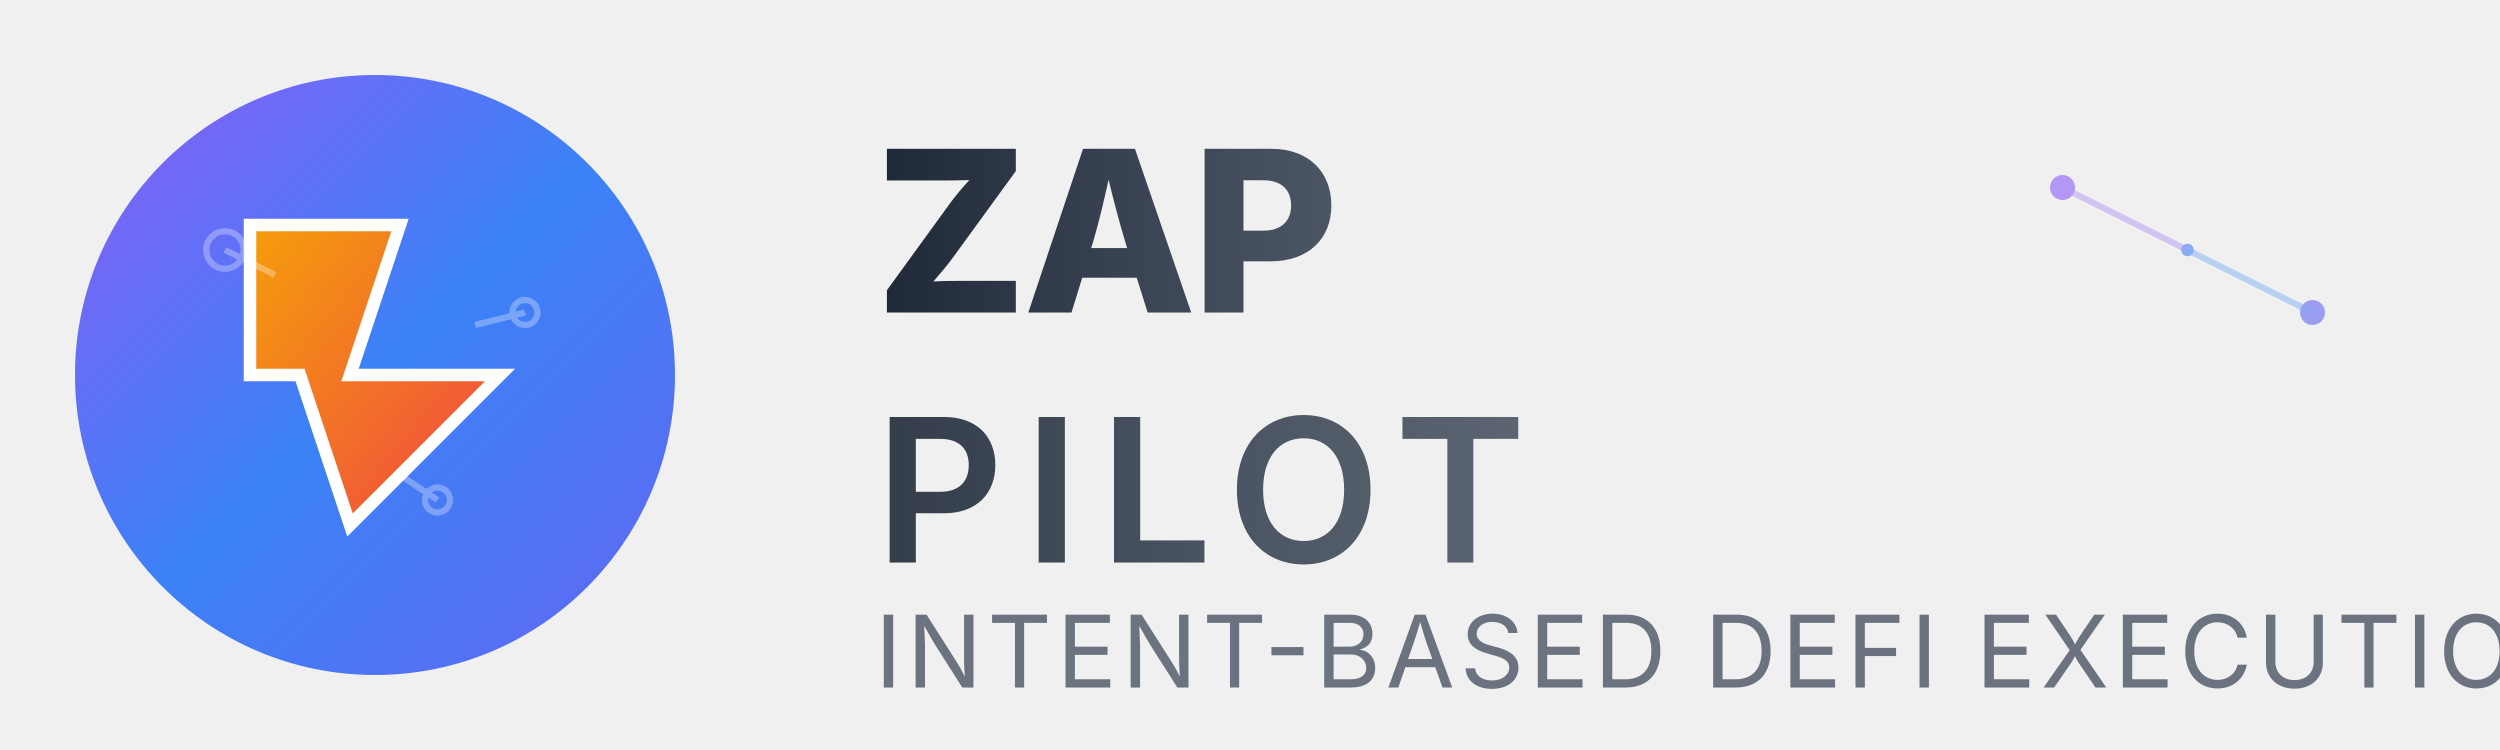
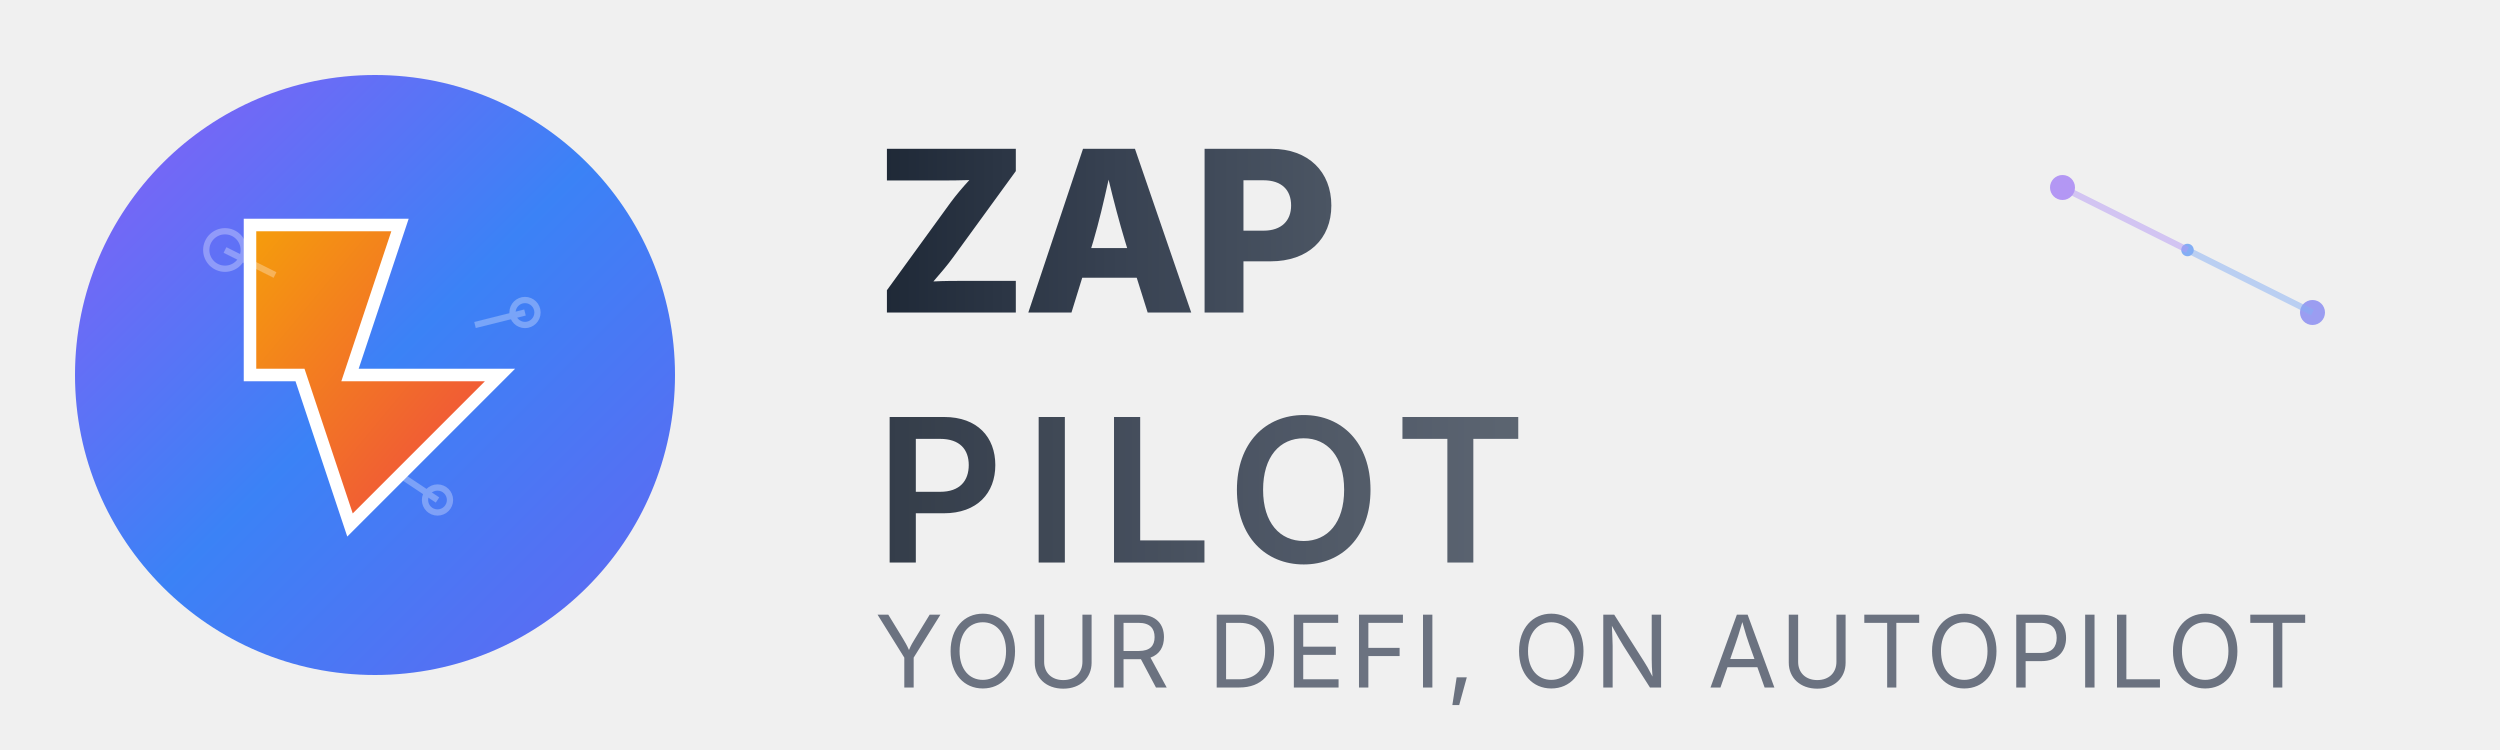
<svg xmlns="http://www.w3.org/2000/svg" width="2000" height="600" viewBox="0 0 200 60" fill="none">
  <defs>
    <linearGradient id="darkMainGradient" x1="0%" y1="0%" x2="100%" y2="100%">
      <stop offset="0%" style="stop-color:#8B5CF6;stop-opacity:1" />
      <stop offset="50%" style="stop-color:#3B82F6;stop-opacity:1" />
      <stop offset="100%" style="stop-color:#6366F1;stop-opacity:1" />
    </linearGradient>
    <linearGradient id="darkLightningGradient" x1="0%" y1="0%" x2="100%" y2="100%">
      <stop offset="0%" style="stop-color:#F59E0B;stop-opacity:1" />
      <stop offset="100%" style="stop-color:#EF4444;stop-opacity:1" />
    </linearGradient>
    <linearGradient id="darkTextGradient" x1="0%" y1="0%" x2="100%" y2="0%">
      <stop offset="0%" style="stop-color:#1F2937;stop-opacity:1" />
      <stop offset="50%" style="stop-color:#374151;stop-opacity:1" />
      <stop offset="100%" style="stop-color:#4B5563;stop-opacity:1" />
    </linearGradient>
  </defs>
  <circle cx="30" cy="30" r="24" fill="url(#darkMainGradient)" />
  <path d="M20 18 L32 18 L28 30 L40 30 L28 42 L24 30 L20 30 Z" fill="url(#darkLightningGradient)" stroke="white" stroke-width="1" />
  <g opacity="0.3" stroke="white" stroke-width="0.5" fill="none">
    <circle cx="18" cy="20" r="1.5" />
    <circle cx="42" cy="25" r="1" />
    <circle cx="35" cy="40" r="1" />
    <line x1="18" y1="20" x2="22" y2="22" />
    <line x1="38" y1="26" x2="42" y2="25" />
    <line x1="32" y1="38" x2="35" y2="40" />
  </g>
  <g fill="url(#darkTextGradient)">
    <text x="70" y="25" font-family="Inter, system-ui, sans-serif" font-size="18" font-weight="800" letter-spacing="-0.02em">ZAP</text>
    <text x="70" y="45" font-family="Inter, system-ui, sans-serif" font-size="16" font-weight="600" letter-spacing="0.1em" opacity="0.9">PILOT</text>
  </g>
  <g opacity="0.6">
    <circle cx="165" cy="15" r="1" fill="#8B5CF6" />
    <circle cx="175" cy="20" r="0.5" fill="#3B82F6" />
    <circle cx="185" cy="25" r="1" fill="#6366F1" />
    <line x1="165" y1="15" x2="175" y2="20" stroke="#8B5CF6" stroke-width="0.5" opacity="0.5" />
    <line x1="175" y1="20" x2="185" y2="25" stroke="#3B82F6" stroke-width="0.5" opacity="0.5" />
  </g>
-   <text x="70" y="55" font-family="Inter, system-ui, sans-serif" font-size="8" font-weight="400" fill="#6B7280" letter-spacing="0.05em">INTENT-BASED DEFI EXECUTION</text>
+   <text x="70" y="55" font-family="Inter, system-ui, sans-serif" font-size="8" font-weight="400" fill="#6B7280" letter-spacing="0.05em">YOUR DEFI, ON AUTOPILOT</text>
</svg>
